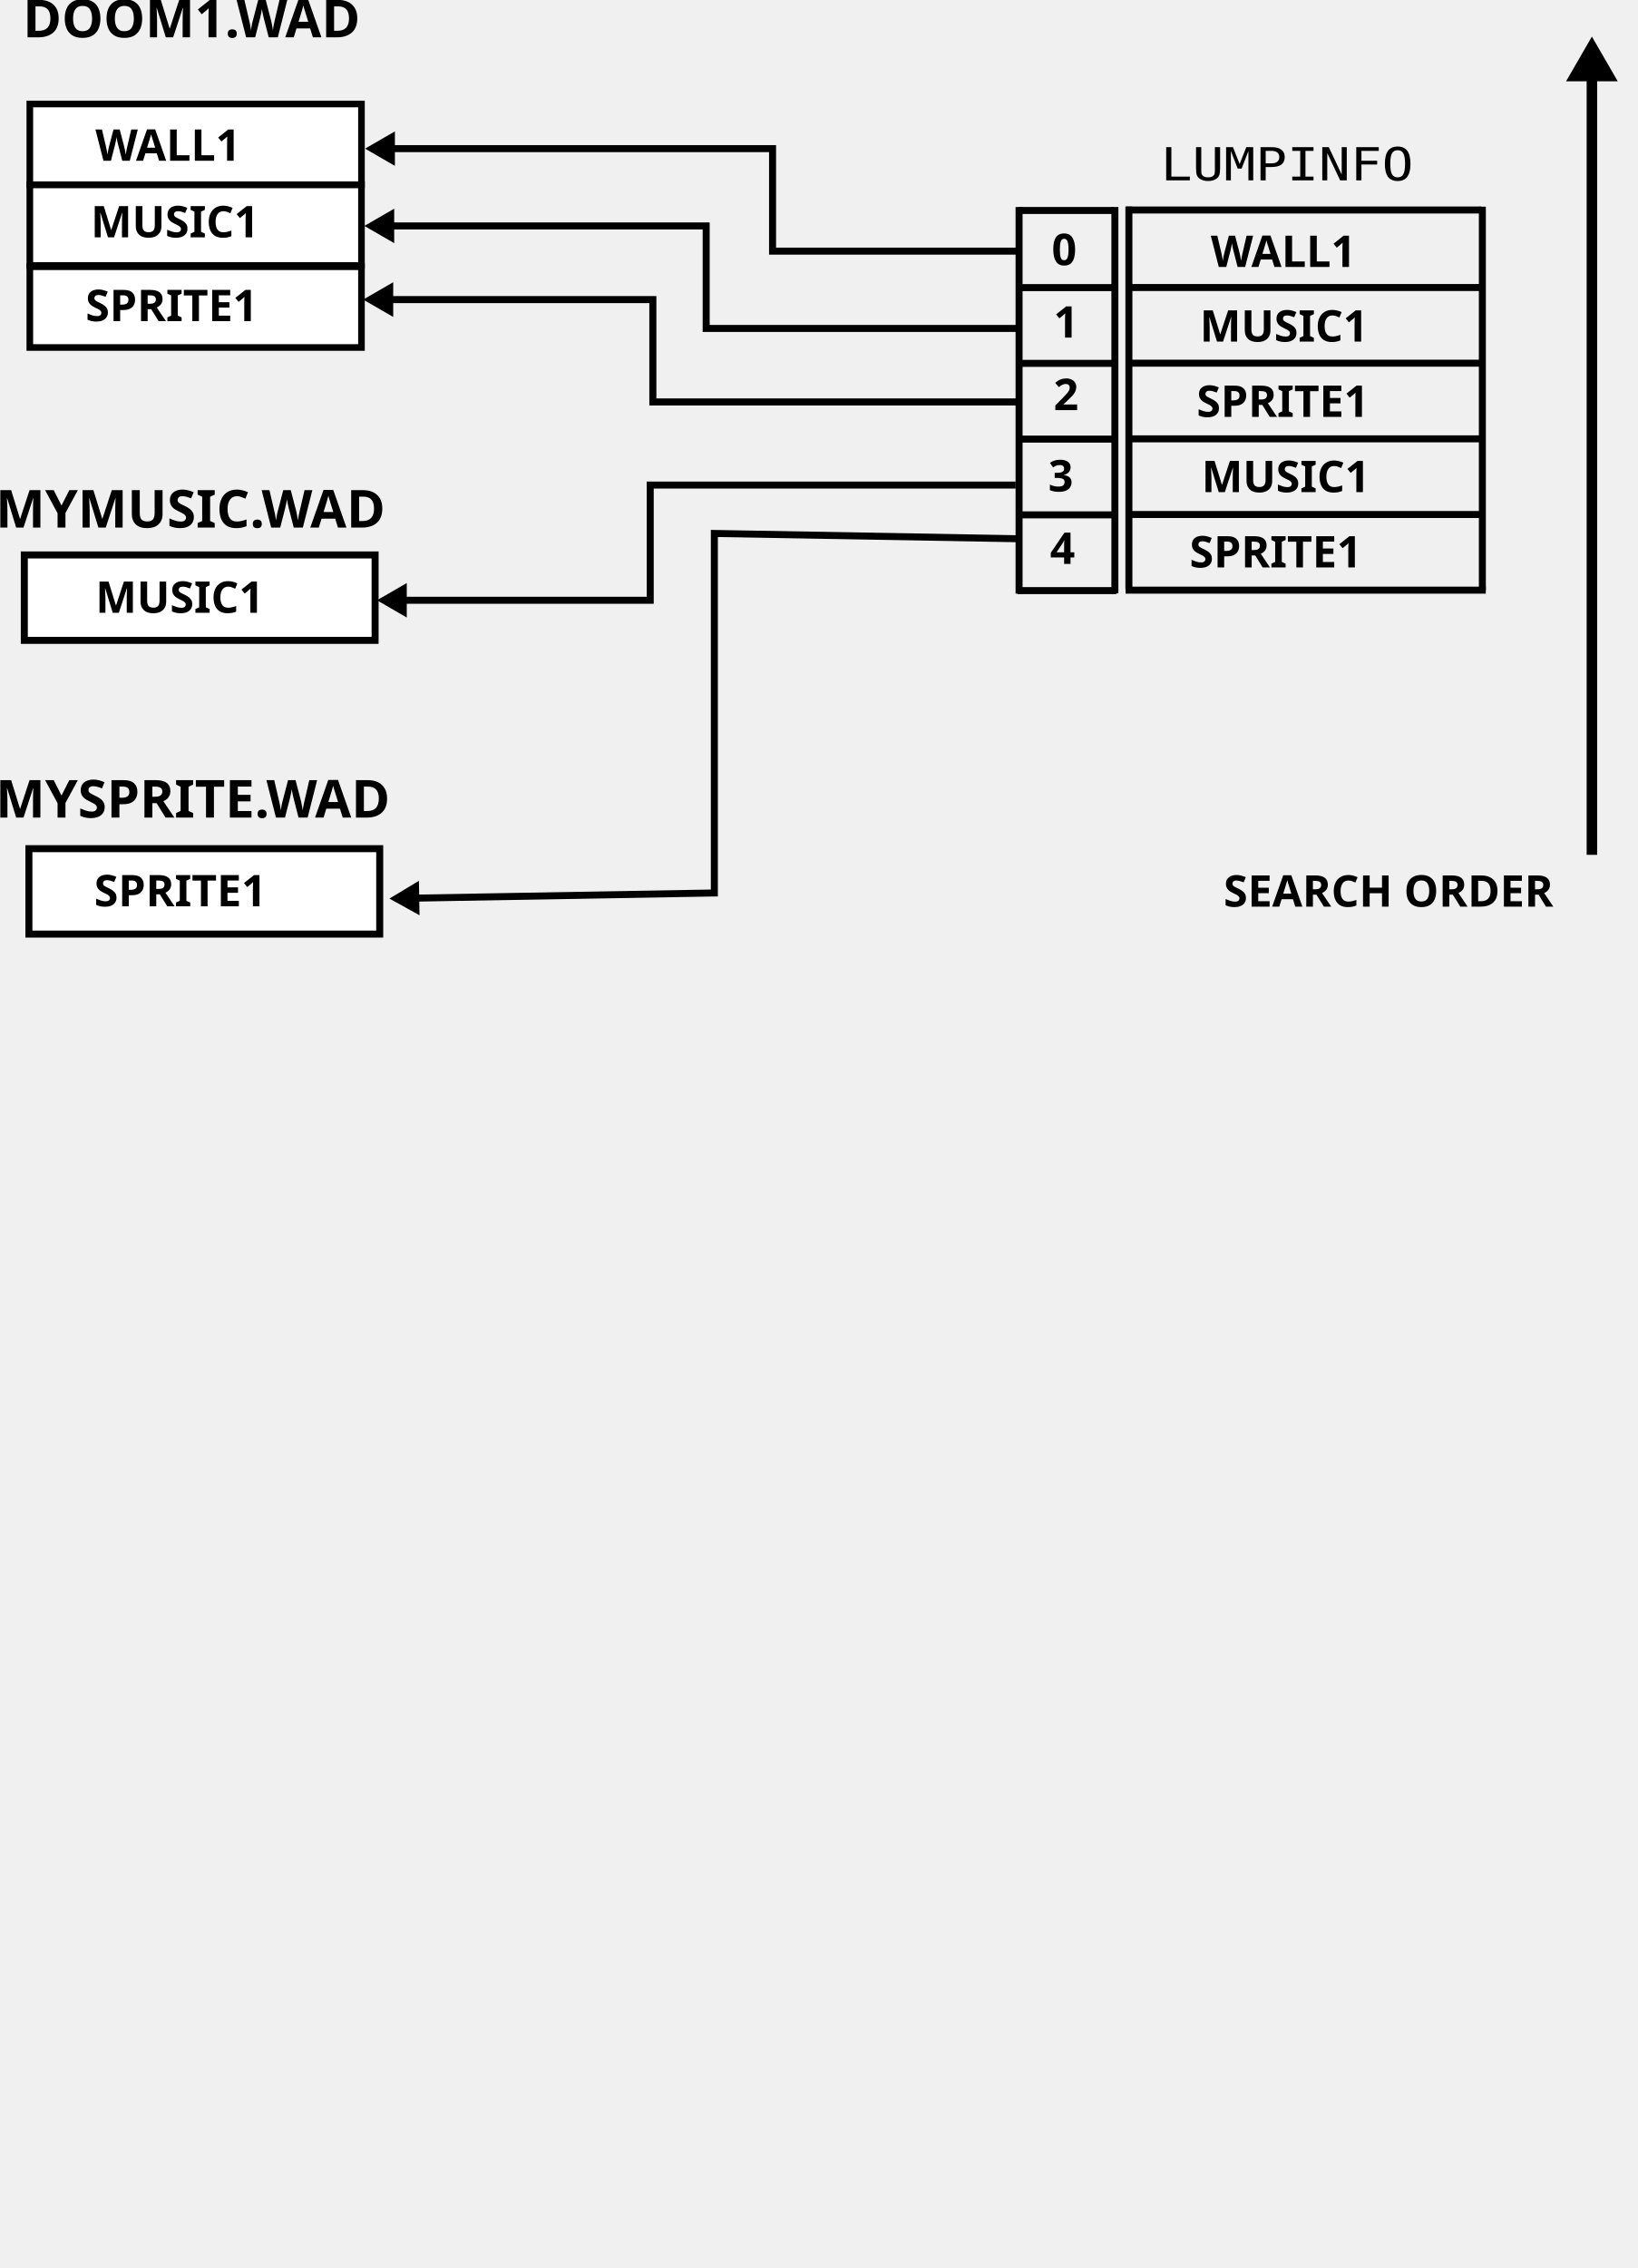
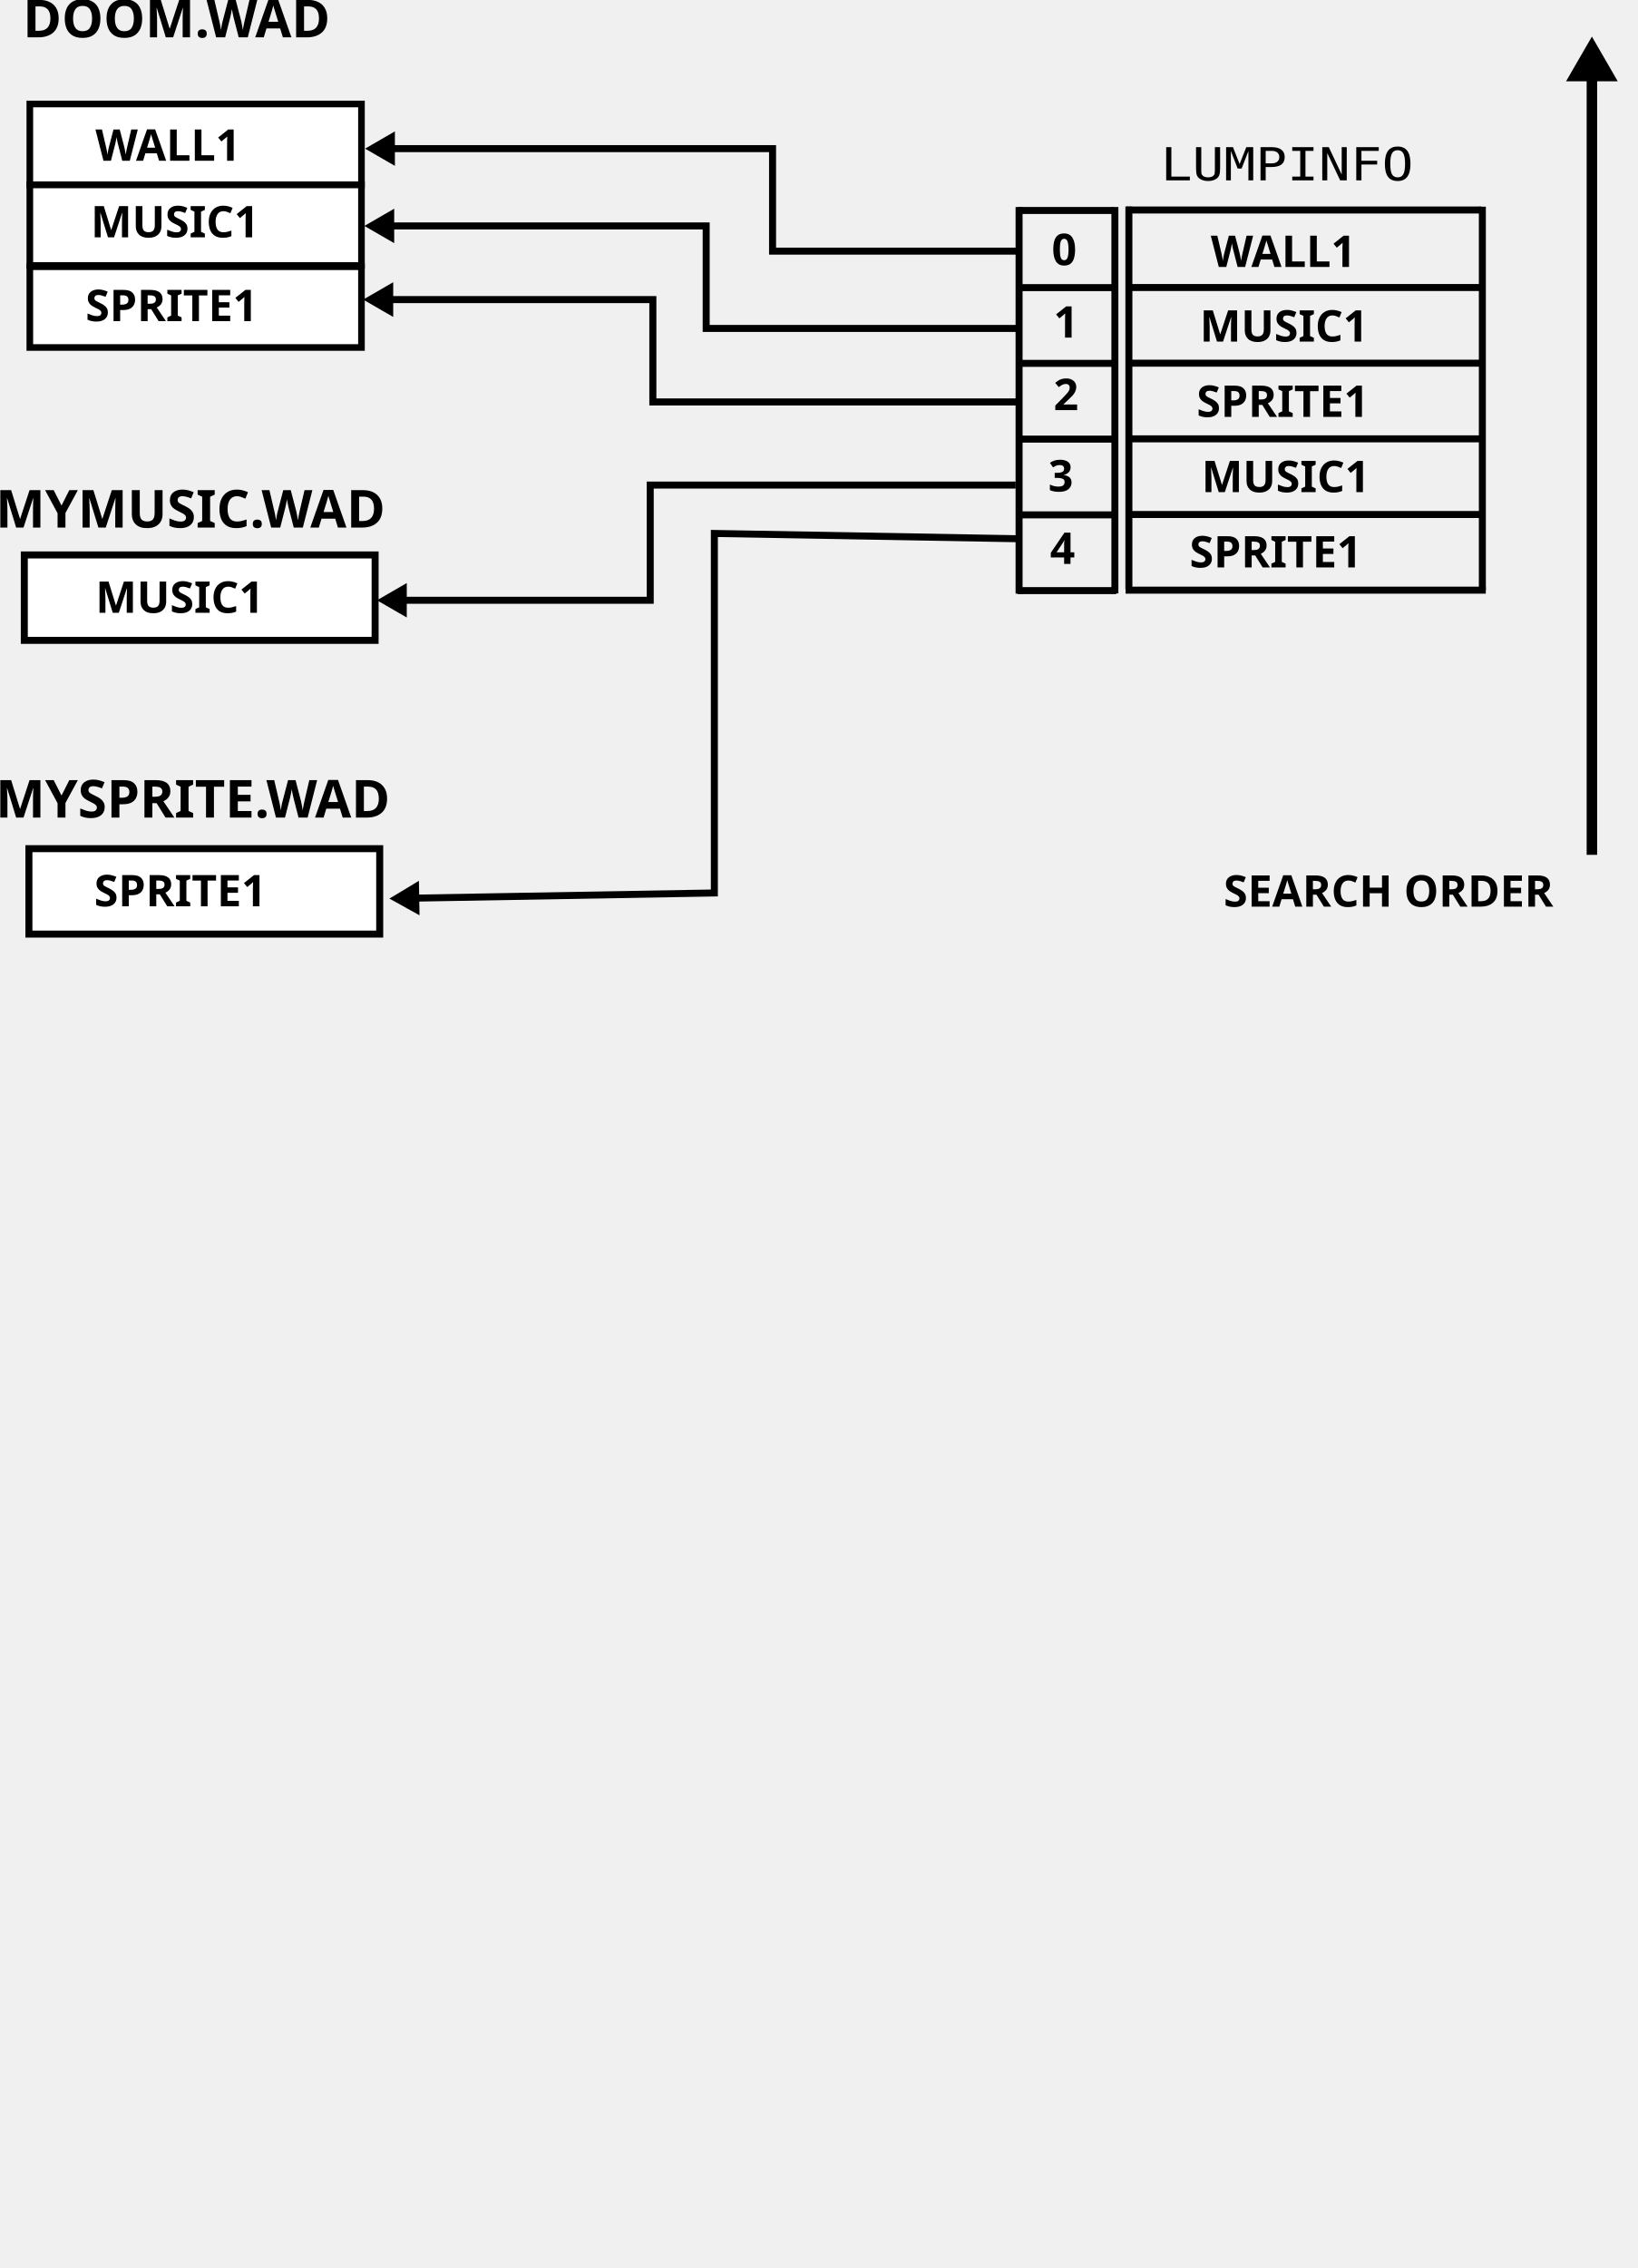
<svg xmlns="http://www.w3.org/2000/svg" width="5.2in" height="7.2in" viewBox="0 0 468 648" id="svg7391" version="1.1">
  <defs id="defs7393">
    <marker style="overflow:visible" id="marker8766" refX="0.0" refY="0.0" orient="auto">
      <path transform="scale(0.4)" style="fill-rule:evenodd;stroke:#000000;stroke-width:1pt;stroke-opacity:1;fill:#000000;fill-opacity:1" d="M 5.77,0.0 L -2.88,5.0 L -2.88,-5.0 L 5.77,0.0 z " id="path8768" />
    </marker>
    <marker orient="auto" refY="0.0" refX="0.0" id="TriangleOutM" style="overflow:visible">
      <path id="path6374" d="M 5.77,0.0 L -2.88,5.0 L -2.88,-5.0 L 5.77,0.0 z " style="fill-rule:evenodd;stroke:#000000;stroke-width:1pt;stroke-opacity:1;fill:#000000;fill-opacity:1" transform="scale(0.4)" />
    </marker>
    <marker style="overflow:visible" id="marker8766-3" refX="0" refY="0" orient="auto">
      <path transform="scale(0.4,0.4)" style="fill:#000000;fill-opacity:1;fill-rule:evenodd;stroke:#000000;stroke-width:1pt;stroke-opacity:1" d="m 5.77,0 -8.65,5 0,-10 8.65,5 z" id="path8768-3" />
    </marker>
    <marker style="overflow:visible" id="marker8766-1" refX="0" refY="0" orient="auto">
      <path transform="scale(0.4,0.4)" style="fill:#000000;fill-opacity:1;fill-rule:evenodd;stroke:#000000;stroke-width:1pt;stroke-opacity:1" d="m 5.77,0 -8.65,5 0,-10 8.65,5 z" id="path8768-9" />
    </marker>
    <marker style="overflow:visible" id="marker8766-1-5" refX="0" refY="0" orient="auto">
      <path transform="scale(0.4,0.4)" style="fill:#000000;fill-opacity:1;fill-rule:evenodd;stroke:#000000;stroke-width:1pt;stroke-opacity:1" d="m 5.77,0 -8.65,5 0,-10 8.65,5 z" id="path8768-9-8" />
    </marker>
    <marker style="overflow:visible" id="marker8766-1-5-4" refX="0" refY="0" orient="auto">
      <path transform="scale(0.4,0.4)" style="fill:#000000;fill-opacity:1;fill-rule:evenodd;stroke:#000000;stroke-width:1pt;stroke-opacity:1" d="m 5.77,0 -8.65,5 0,-10 8.65,5 z" id="path8768-9-8-6" />
    </marker>
  </defs>
  <g id="layer1" transform="translate(0,-404.3621)">
    <rect style="opacity:1;fill:#ffffff;fill-opacity:1;stroke:#000000;stroke-width:2;stroke-miterlimit:4;stroke-dasharray:none;stroke-dashoffset:0;stroke-opacity:1" id="rect4299-2" width="100.255" height="24.407" x="6.946" y="562.917" ry="0" />
    <rect style="opacity:1;fill:#ffffff;fill-opacity:1;stroke:#000000;stroke-width:2;stroke-miterlimit:4;stroke-dasharray:none;stroke-dashoffset:0;stroke-opacity:1" id="rect4299" width="100.255" height="24.407" x="8.261" y="646.838" ry="0" />
    <path style="fill:none;fill-rule:evenodd;stroke:#000000;stroke-width:2;stroke-linecap:butt;stroke-linejoin:miter;stroke-miterlimit:4;stroke-dasharray:none;stroke-opacity:1" d="m 318.62,463.505 0,110.399" id="path8081" />
    <path style="fill:none;fill-rule:evenodd;stroke:#000000;stroke-width:2;stroke-linecap:butt;stroke-linejoin:miter;stroke-miterlimit:4;stroke-dasharray:none;stroke-opacity:1" d="m 291.03,486.538 27.248,0" id="path8054" />
    <path style="fill:none;fill-rule:evenodd;stroke:#000000;stroke-width:2;stroke-linecap:butt;stroke-linejoin:miter;stroke-miterlimit:4;stroke-dasharray:none;stroke-opacity:1" d="m 291.03,508.18 27.248,0" id="path8056" />
    <path style="fill:none;fill-rule:evenodd;stroke:#000000;stroke-width:2;stroke-linecap:butt;stroke-linejoin:miter;stroke-miterlimit:4;stroke-dasharray:none;stroke-opacity:1" d="m 291.03,464.498 27.248,0" id="path8054-5" />
    <path style="fill:none;fill-rule:evenodd;stroke:#000000;stroke-width:2;stroke-linecap:butt;stroke-linejoin:miter;stroke-miterlimit:4;stroke-dasharray:none;stroke-opacity:1" d="m 291.03,529.823 27.248,0" id="path8054-53" />
    <path style="fill:none;fill-rule:evenodd;stroke:#000000;stroke-width:2;stroke-linecap:butt;stroke-linejoin:miter;stroke-miterlimit:4;stroke-dasharray:none;stroke-opacity:1" d="m 291.235,463.512 0,110.468" id="path8083" />
    <path style="fill:none;fill-rule:evenodd;stroke:#000000;stroke-width:2;stroke-linecap:butt;stroke-linejoin:miter;stroke-miterlimit:4;stroke-dasharray:none;stroke-opacity:1" d="m 291.03,551.465 27.248,0" id="path8054-53-4" />
    <path style="fill:none;fill-rule:evenodd;stroke:#000000;stroke-width:2;stroke-linecap:butt;stroke-linejoin:miter;stroke-miterlimit:4;stroke-dasharray:none;stroke-opacity:1" d="m 290.825,573.107 28.189,0" id="path8054-53-0" />
    <text xml:space="preserve" style="font-style:normal;font-weight:normal;font-size:32.601px;line-height:125%;font-family:sans-serif;letter-spacing:0px;word-spacing:0px;fill:#000000;fill-opacity:1;stroke:none;stroke-width:1px;stroke-linecap:butt;stroke-linejoin:miter;stroke-opacity:1" x="308.967" y="489.442" id="text8133" transform="scale(1.073585,0.9314583)">
      <tspan id="tspan8135" x="308.967" y="489.442" style="font-style:normal;font-variant:normal;font-weight:normal;font-stretch:normal;font-size:13.972px;font-family:monospace;-inkscape-font-specification:monospace">LUMPINFO</tspan>
    </text>
    <text xml:space="preserve" style="font-style:normal;font-weight:normal;font-size:35px;line-height:125%;font-family:sans-serif;letter-spacing:0px;word-spacing:0px;fill:#000000;fill-opacity:1;stroke:none;stroke-width:1px;stroke-linecap:butt;stroke-linejoin:miter;stroke-opacity:1" x="6.533" y="415.031" id="text8291">
-       <tspan id="tspan8293" x="6.533" y="415.031" style="font-weight:bold;font-size:15px">DOOM1.WAD</tspan>
+       <tspan id="tspan8293" x="6.533" y="415.031" style="font-weight:bold;font-size:15px">DOOM.WAD</tspan>
    </text>
    <text xml:space="preserve" style="font-style:normal;font-weight:normal;font-size:35px;line-height:125%;font-family:sans-serif;letter-spacing:0px;word-spacing:0px;fill:#000000;fill-opacity:1;stroke:none;stroke-width:1px;stroke-linecap:butt;stroke-linejoin:miter;stroke-opacity:1" x="-1.255" y="637.956" id="text8291-4">
      <tspan id="tspan8293-59" x="-1.255" y="637.956" style="font-weight:bold;font-size:15px">MYSPRITE.WAD</tspan>
    </text>
    <g id="g4348" transform="translate(-4,0)">
      <g transform="matrix(0.9453624,0,0,0.9453624,62.39737,28.27955)" id="g4343">
        <rect style="opacity:1;fill:#ffffff;fill-opacity:1;stroke:#000000;stroke-width:2;stroke-miterlimit:4;stroke-dasharray:none;stroke-dashoffset:0;stroke-opacity:1" id="rect4299-2-7" width="100.255" height="24.407" x="-52.756" y="478.433" ry="0" />
        <rect style="opacity:1;fill:#ffffff;fill-opacity:1;stroke:#000000;stroke-width:2;stroke-miterlimit:4;stroke-dasharray:none;stroke-dashoffset:0;stroke-opacity:1" id="rect4299-2-9" width="100.255" height="24.407" x="-52.756" y="453.651" ry="0" />
        <rect style="opacity:1;fill:#ffffff;fill-opacity:1;stroke:#000000;stroke-width:2;stroke-miterlimit:4;stroke-dasharray:none;stroke-dashoffset:0;stroke-opacity:1" id="rect4299-2-93" width="100.255" height="24.407" x="-52.756" y="429.244" ry="0" />
      </g>
      <text id="text8321" y="450.285" x="31.281" style="font-style:normal;font-weight:normal;font-size:35px;line-height:125%;font-family:sans-serif;letter-spacing:0px;word-spacing:0px;fill:#000000;fill-opacity:1;stroke:none;stroke-width:1px;stroke-linecap:butt;stroke-linejoin:miter;stroke-opacity:1" xml:space="preserve">
        <tspan style="font-weight:bold;font-size:12.5px" y="450.285" x="31.281" id="tspan8323">WALL1</tspan>
      </text>
      <text id="text8321-4" y="472.172" x="29.954" style="font-style:normal;font-weight:normal;font-size:35px;line-height:125%;font-family:sans-serif;letter-spacing:0px;word-spacing:0px;fill:#000000;fill-opacity:1;stroke:none;stroke-width:1px;stroke-linecap:butt;stroke-linejoin:miter;stroke-opacity:1" xml:space="preserve">
        <tspan style="font-weight:bold;font-size:12.5px" y="472.172" x="29.954" id="tspan8323-0">MUSIC1</tspan>
      </text>
      <text id="text8321-3" y="496.114" x="28.439" style="font-style:normal;font-weight:normal;font-size:35px;line-height:125%;font-family:sans-serif;letter-spacing:0px;word-spacing:0px;fill:#000000;fill-opacity:1;stroke:none;stroke-width:1px;stroke-linecap:butt;stroke-linejoin:miter;stroke-opacity:1" xml:space="preserve">
        <tspan style="font-weight:bold;font-size:12.5px" y="496.114" x="28.439" id="tspan8323-3">SPRITE1</tspan>
      </text>
    </g>
    <text xml:space="preserve" style="font-style:normal;font-weight:normal;font-size:35px;line-height:125%;font-family:sans-serif;letter-spacing:0px;word-spacing:0px;fill:#000000;fill-opacity:1;stroke:none;stroke-width:1px;stroke-linecap:butt;stroke-linejoin:miter;stroke-opacity:1" x="-1.255" y="555.103" id="text8291-7">
      <tspan id="tspan8293-5" x="-1.255" y="555.103" style="font-weight:bold;font-size:15px">MYMUSIC.WAD</tspan>
    </text>
    <text xml:space="preserve" style="font-style:normal;font-weight:normal;font-size:35px;line-height:125%;font-family:sans-serif;letter-spacing:0px;word-spacing:0px;fill:#000000;fill-opacity:1;stroke:none;stroke-width:1px;stroke-linecap:butt;stroke-linejoin:miter;stroke-opacity:1" x="27.318" y="579.447" id="text8321-4-1">
      <tspan id="tspan8323-0-9" x="27.318" y="579.447" style="font-weight:bold;font-size:12.5px">MUSIC1</tspan>
    </text>
    <text xml:space="preserve" style="font-style:normal;font-weight:normal;font-size:35px;line-height:125%;font-family:sans-serif;letter-spacing:0px;word-spacing:0px;fill:#000000;fill-opacity:1;stroke:none;stroke-width:1px;stroke-linecap:butt;stroke-linejoin:miter;stroke-opacity:1" x="26.907" y="663.309" id="text8321-3-9">
      <tspan id="tspan8323-3-7" x="26.907" y="663.309" style="font-weight:bold;font-size:12.5px">SPRITE1</tspan>
    </text>
    <path style="fill:none;fill-rule:evenodd;stroke:#000000;stroke-width:2;stroke-linecap:butt;stroke-linejoin:miter;stroke-miterlimit:4;stroke-dasharray:none;stroke-opacity:1" d="m 321.861,486.511 101.073,0" id="path8054-3" />
    <path style="fill:none;fill-rule:evenodd;stroke:#000000;stroke-width:2;stroke-linecap:butt;stroke-linejoin:miter;stroke-miterlimit:4;stroke-dasharray:none;stroke-opacity:1" d="m 321.861,508.129 101.073,0" id="path8056-5" />
    <path style="fill:none;fill-rule:evenodd;stroke:#000000;stroke-width:2;stroke-linecap:butt;stroke-linejoin:miter;stroke-miterlimit:4;stroke-dasharray:none;stroke-opacity:1" d="m 321.861,464.363 101.449,0" id="path8054-5-5" />
    <path style="fill:none;fill-rule:evenodd;stroke:#000000;stroke-width:2;stroke-linecap:butt;stroke-linejoin:miter;stroke-miterlimit:4;stroke-dasharray:none;stroke-opacity:1" d="m 321.861,529.746 101.167,0" id="path8054-53-9" />
    <path style="fill:none;fill-rule:evenodd;stroke:#000000;stroke-width:2;stroke-linecap:butt;stroke-linejoin:miter;stroke-miterlimit:4;stroke-dasharray:none;stroke-opacity:1" d="m 423.634,463.411 0,109.569" id="path8081-9" />
    <path style="fill:none;fill-rule:evenodd;stroke:#000000;stroke-width:2;stroke-linecap:butt;stroke-linejoin:miter;stroke-miterlimit:4;stroke-dasharray:none;stroke-opacity:1" d="m 322.618,463.379 0,109.307" id="path8083-5" />
    <path style="fill:none;fill-rule:evenodd;stroke:#000000;stroke-width:2;stroke-linecap:butt;stroke-linejoin:miter;stroke-miterlimit:4;stroke-dasharray:none;stroke-opacity:1" d="m 321.861,551.363 101.543,0" id="path8054-53-4-0" />
    <path style="fill:none;fill-rule:evenodd;stroke:#000000;stroke-width:2;stroke-linecap:butt;stroke-linejoin:miter;stroke-miterlimit:4;stroke-dasharray:none;stroke-opacity:1" d="m 321.666,572.98 102.95,0" id="path8054-53-0-0" />
    <text xml:space="preserve" style="font-style:normal;font-weight:normal;font-size:35px;line-height:125%;font-family:sans-serif;letter-spacing:0px;word-spacing:0px;fill:#000000;fill-opacity:1;stroke:none;stroke-width:1px;stroke-linecap:butt;stroke-linejoin:miter;stroke-opacity:1" x="346.033" y="480.626" id="text8321-45">
      <tspan id="tspan8323-7" x="346.033" y="480.626" style="font-weight:bold;font-size:12.5px">WALL1</tspan>
    </text>
    <text xml:space="preserve" style="font-style:normal;font-weight:normal;font-size:35px;line-height:125%;font-family:sans-serif;letter-spacing:0px;word-spacing:0px;fill:#000000;fill-opacity:1;stroke:none;stroke-width:1px;stroke-linecap:butt;stroke-linejoin:miter;stroke-opacity:1" x="342.891" y="501.958" id="text8321-4-17">
      <tspan id="tspan8323-0-0" x="342.891" y="501.958" style="font-weight:bold;font-size:12.5px">MUSIC1</tspan>
    </text>
    <text xml:space="preserve" style="font-style:normal;font-weight:normal;font-size:35px;line-height:125%;font-family:sans-serif;letter-spacing:0px;word-spacing:0px;fill:#000000;fill-opacity:1;stroke:none;stroke-width:1px;stroke-linecap:butt;stroke-linejoin:miter;stroke-opacity:1" x="343.396" y="544.975" id="text8321-4-17-7">
      <tspan id="tspan8323-0-0-2" x="343.396" y="544.975" style="font-weight:bold;font-size:12.5px">MUSIC1</tspan>
    </text>
    <text xml:space="preserve" style="font-style:normal;font-weight:normal;font-size:35px;line-height:125%;font-family:sans-serif;letter-spacing:0px;word-spacing:0px;fill:#000000;fill-opacity:1;stroke:none;stroke-width:1px;stroke-linecap:butt;stroke-linejoin:miter;stroke-opacity:1" x="341.975" y="523.466" id="text8321-3-9-5">
      <tspan id="tspan8323-3-7-0" x="341.975" y="523.466" style="font-weight:bold;font-size:12.5px">SPRITE1</tspan>
    </text>
    <text xml:space="preserve" style="font-style:normal;font-weight:normal;font-size:35px;line-height:125%;font-family:sans-serif;letter-spacing:0px;word-spacing:0px;fill:#000000;fill-opacity:1;stroke:none;stroke-width:1px;stroke-linecap:butt;stroke-linejoin:miter;stroke-opacity:1" x="339.955" y="566.483" id="text8321-3-9-2">
      <tspan id="tspan8323-3-7-9" x="339.955" y="566.483" style="font-weight:bold;font-size:12.5px">SPRITE1</tspan>
    </text>
    <text xml:space="preserve" style="font-style:normal;font-weight:normal;font-size:35px;line-height:125%;font-family:sans-serif;letter-spacing:0px;word-spacing:0px;fill:#000000;fill-opacity:1;stroke:none;stroke-width:1px;stroke-linecap:butt;stroke-linejoin:miter;stroke-opacity:1" x="300.559" y="480.115" id="text8321-3-9-9">
      <tspan id="tspan8323-3-7-4" x="300.559" y="480.115" style="font-weight:bold;font-size:12.5px">0</tspan>
    </text>
    <text xml:space="preserve" style="font-style:normal;font-weight:normal;font-size:35px;line-height:125%;font-family:sans-serif;letter-spacing:0px;word-spacing:0px;fill:#000000;fill-opacity:1;stroke:none;stroke-width:1px;stroke-linecap:butt;stroke-linejoin:miter;stroke-opacity:1" x="301.09" y="500.823" id="text8321-3-9-9-5">
      <tspan id="tspan8323-3-7-4-4" x="301.09" y="500.823" style="font-weight:bold;font-size:12.5px">1</tspan>
    </text>
    <text xml:space="preserve" style="font-style:normal;font-weight:normal;font-size:35px;line-height:125%;font-family:sans-serif;letter-spacing:0px;word-spacing:0px;fill:#000000;fill-opacity:1;stroke:none;stroke-width:1px;stroke-linecap:butt;stroke-linejoin:miter;stroke-opacity:1" x="301.09" y="521.531" id="text8321-3-9-9-1">
      <tspan id="tspan8323-3-7-4-5" x="301.09" y="521.531" style="font-weight:bold;font-size:12.5px">2</tspan>
    </text>
    <text xml:space="preserve" style="font-style:normal;font-weight:normal;font-size:35px;line-height:125%;font-family:sans-serif;letter-spacing:0px;word-spacing:0px;fill:#000000;fill-opacity:1;stroke:none;stroke-width:1px;stroke-linecap:butt;stroke-linejoin:miter;stroke-opacity:1" x="299.574" y="544.765" id="text8321-3-9-9-7">
      <tspan id="tspan8323-3-7-4-8" x="299.574" y="544.765" style="font-weight:bold;font-size:12.5px">3</tspan>
    </text>
    <text xml:space="preserve" style="font-style:normal;font-weight:normal;font-size:35px;line-height:125%;font-family:sans-serif;letter-spacing:0px;word-spacing:0px;fill:#000000;fill-opacity:1;stroke:none;stroke-width:1px;stroke-linecap:butt;stroke-linejoin:miter;stroke-opacity:1" x="300.079" y="565.473" id="text8321-3-9-9-0">
      <tspan id="tspan8323-3-7-4-49" x="300.079" y="565.473" style="font-weight:bold;font-size:12.5px">4</tspan>
    </text>
    <path style="fill:none;fill-rule:evenodd;stroke:#000000;stroke-width:3;stroke-linecap:butt;stroke-linejoin:miter;stroke-miterlimit:4;stroke-dasharray:none;stroke-opacity:1;marker-end:url(#TriangleOutM)" d="m 454.941,648.6 0,-225.264" id="path8600" />
    <text xml:space="preserve" style="font-style:normal;font-weight:normal;font-size:35px;line-height:125%;font-family:sans-serif;letter-spacing:0px;word-spacing:0px;fill:#000000;fill-opacity:1;stroke:none;stroke-width:1px;stroke-linecap:butt;stroke-linejoin:miter;stroke-opacity:1" x="349.682" y="663.41" id="text8321-45-0">
      <tspan id="tspan8323-7-8" x="349.682" y="663.41" style="font-weight:bold;font-size:12.5px">SEARCH ORDER</tspan>
    </text>
    <path style="fill:none;fill-rule:evenodd;stroke:#000000;stroke-width:2;stroke-linecap:butt;stroke-linejoin:miter;stroke-miterlimit:4;stroke-dasharray:none;stroke-opacity:1;marker-end:url(#marker8766)" d="m 291.468,476.115 -70.682,0 0,-29.288 -110.768,0" id="path8758" />
    <path style="fill:none;fill-rule:evenodd;stroke:#000000;stroke-width:2;stroke-linecap:butt;stroke-linejoin:miter;stroke-miterlimit:4;stroke-dasharray:none;stroke-opacity:1;marker-end:url(#marker8766-3)" d="m 290.74,498.202 -88.926,0 0,-29.288 -91.994,0" id="path8758-0" />
    <path style="fill:none;fill-rule:evenodd;stroke:#000000;stroke-width:2.015;stroke-linecap:butt;stroke-linejoin:miter;stroke-miterlimit:4;stroke-dasharray:none;stroke-opacity:1;marker-end:url(#marker8766-1)" d="m 291.207,519.204 -104.632,0 0,-29.244 -77.061,0" id="path8758-4" />
    <path style="fill:none;fill-rule:evenodd;stroke:#000000;stroke-width:2;stroke-linecap:butt;stroke-linejoin:miter;stroke-miterlimit:4;stroke-dasharray:none;stroke-opacity:1;marker-end:url(#marker8766-1-5)" d="m 290.251,542.952 -104.427,0 0,32.916 -72.413,0" id="path8758-4-9" />
    <path style="fill:none;fill-rule:evenodd;stroke:#000000;stroke-width:2;stroke-linecap:butt;stroke-linejoin:miter;stroke-miterlimit:4;stroke-dasharray:none;stroke-opacity:1;marker-end:url(#marker8766-1-5-4)" d="m 290.592,558.281 -86.441,-1.502 0,102.717 -87.182,1.502" id="path8758-4-9-4" />
  </g>
</svg>
